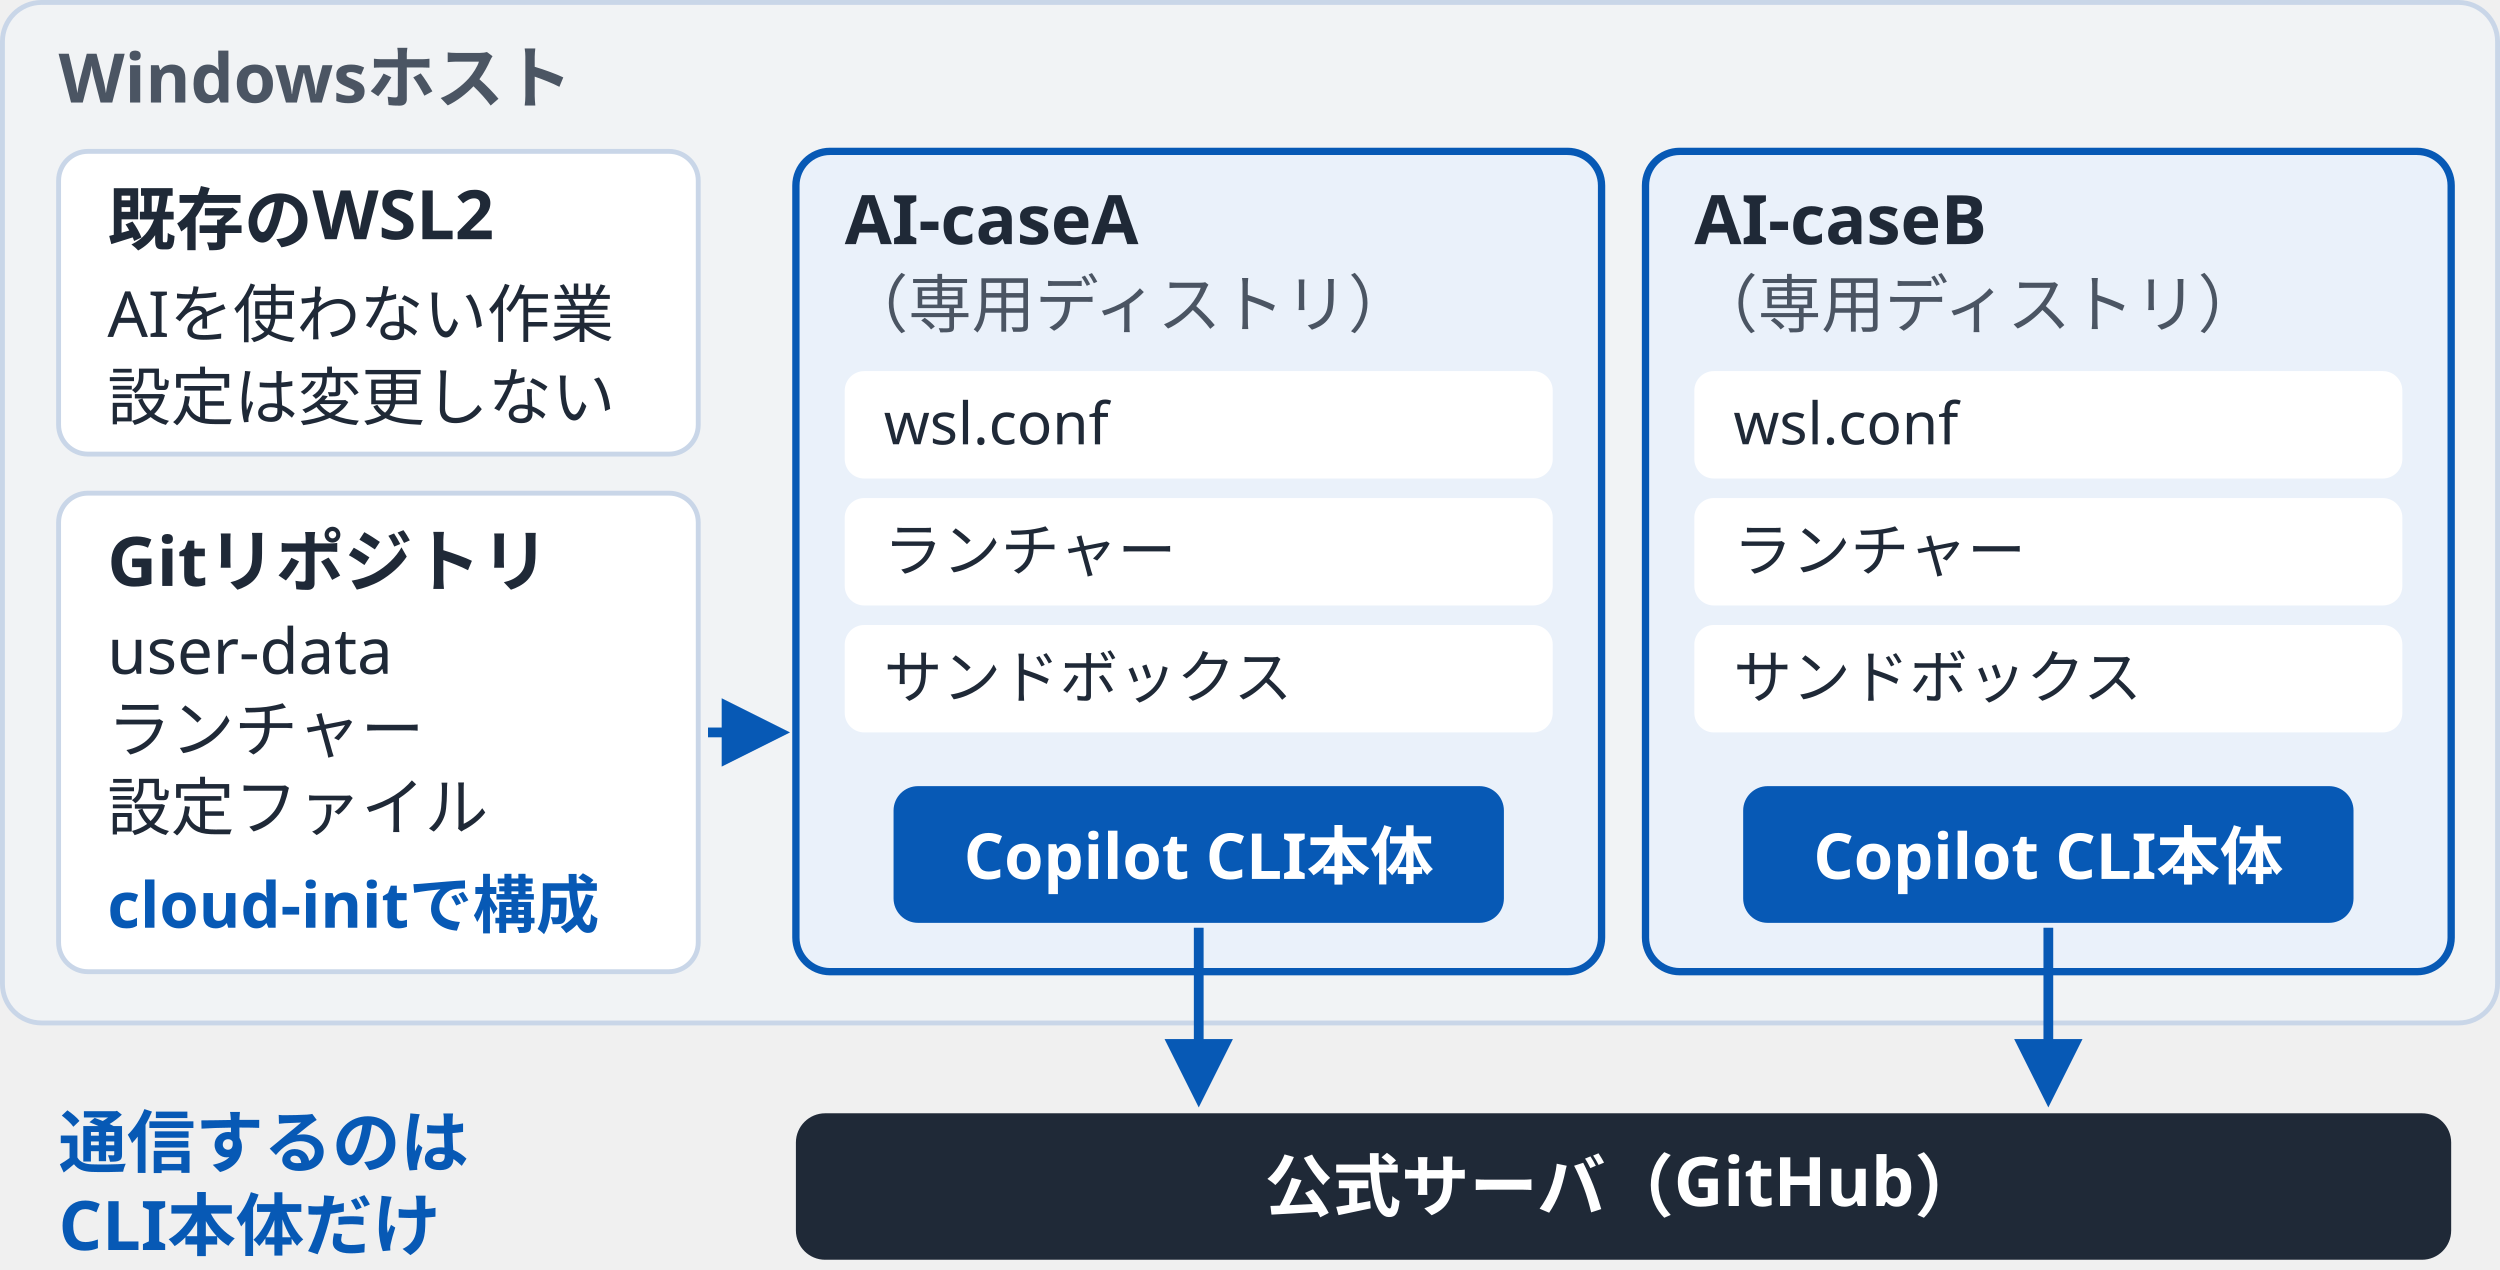
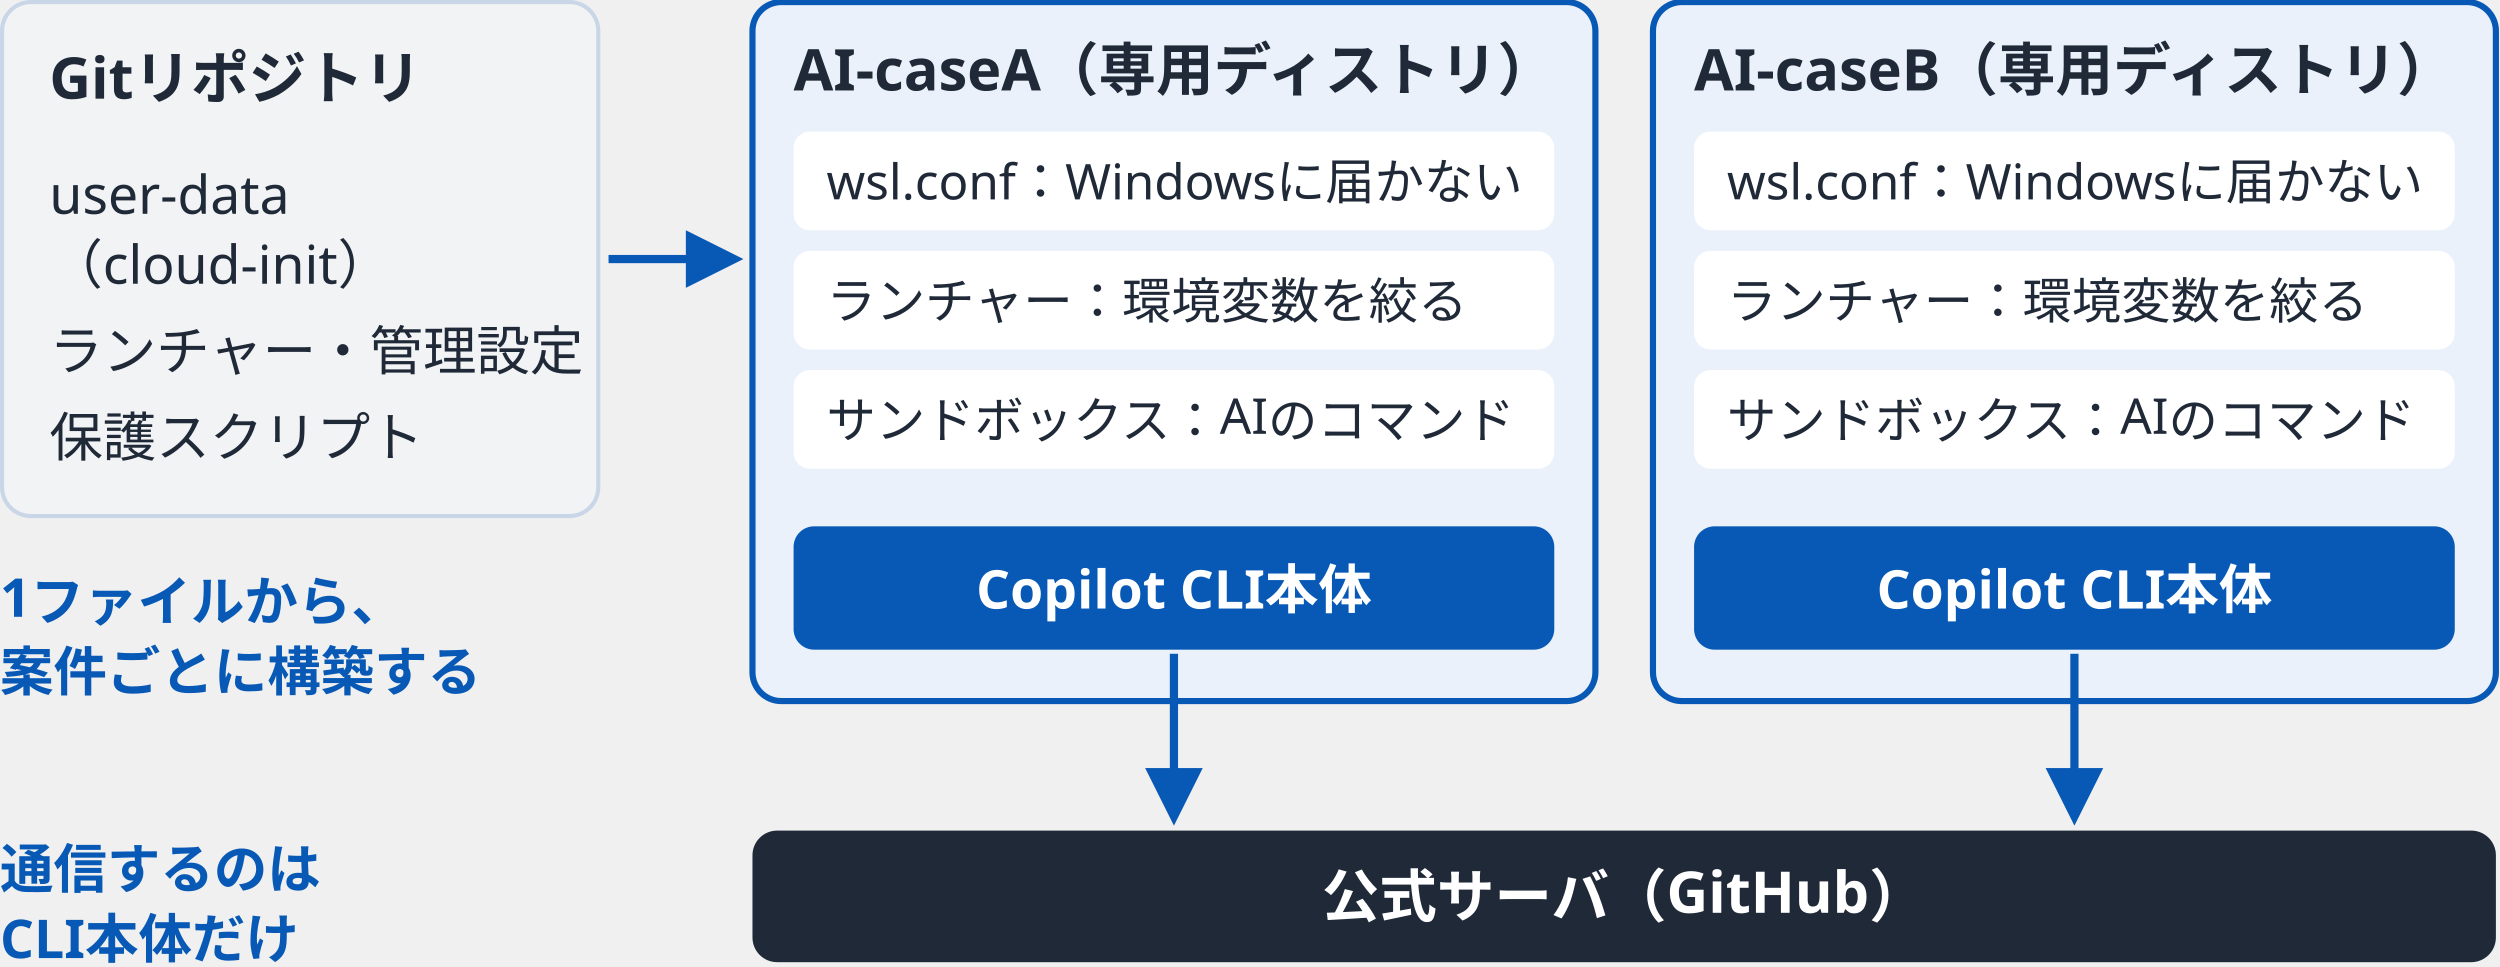
- <svg xmlns="http://www.w3.org/2000/svg" viewBox="0 0 1024 520" width="1024" height="520" role="img" aria-labelledby="title">
+ <svg xmlns="http://www.w3.org/2000/svg" viewBox="0 0 1216 470" width="1216" height="470" role="img" aria-labelledby="title">
  <defs>
    <marker id="arrow" viewBox="0 0 10 10" refX="8" refY="5" markerWidth="7" markerHeight="7" orient="auto">
      <path d="M0,0 L10,5 L0,10 z" fill="#0759b5" />
    </marker>
  </defs>
  <g font-family="Yu Gothic, Meiryo, Hiragino Kaku Gothic ProN, sans-serif" font-size="26" fill="#1f2937">
-     <rect x="1" y="1" width="1022" height="418" rx="16" fill="#f1f3f5" stroke="#c9d6e8" stroke-width="2" />
-     <text x="24" y="42" font-weight="700" fill="#4b5563" font-size="28">Windowsホスト</text>
-     <rect x="24" y="62" width="262" height="124" rx="12" fill="#ffffff" stroke="#c9d6e8" stroke-width="2" />
-     <text x="44" y="100" font-weight="700" font-size="28">既存のWSL2</text>
-     <text x="44" y="138">AIを使わない作業</text>
-     <text x="44" y="172">設定は変更しない</text>
-     <rect x="24" y="202" width="262" height="196" rx="12" fill="#ffffff" stroke="#c9d6e8" stroke-width="2" />
-     <text x="44" y="240" font-weight="700" font-size="28">Gitリポジトリ</text>
-     <text x="44" y="276">user-data</text>
-     <text x="44" y="308">ランチャー</text>
-     <text x="44" y="340">設定ファイル</text>
-     <text x="44" y="380" font-weight="700" fill="#0759b5">cloud-initで構成</text>
-     <line x1="290" y1="300" x2="318" y2="300" stroke="#0759b5" stroke-width="4" marker-end="url(#arrow)" />
-     <rect x="326" y="62" width="330" height="336" rx="14" fill="#eaf1fa" stroke="#0759b5" stroke-width="3" />
-     <text x="346" y="100" font-weight="700" font-size="28">AI-caseA</text>
-     <text x="346" y="134" fill="#4b5563">（専用ディストリ）</text>
+     <rect x="1" y="1" width="290" height="250" rx="14" fill="#f1f3f5" stroke="#c9d6e8" stroke-width="2" />
+     <text x="24" y="48" font-weight="700" font-size="28">Gitリポジトリ</text>
+     <text x="24" y="104">user-data</text>
+     <text x="24" y="138">（cloud-init）</text>
+     <text x="24" y="180">ランチャー・管理設定</text>
+     <text x="24" y="222">保護スクリプト</text>
+     <text x="0" y="300" font-weight="700" fill="#0759b5">1ファイルから、</text>
+     <text x="0" y="336" font-weight="700" fill="#0759b5">案件ごとに構築する</text>
+     <line x1="296" y1="126" x2="356" y2="126" stroke="#0759b5" stroke-width="4" marker-end="url(#arrow)" />
+     <rect x="366" y="1" width="410" height="340" rx="14" fill="#eaf1fa" stroke="#0759b5" stroke-width="3" />
+     <text x="386" y="44" font-weight="700" font-size="28">AI-caseA（専用ディストリ）</text>
    <g font-size="24">
-       <rect x="346" y="152" width="290" height="44" rx="8" fill="#ffffff" />
-       <text x="362" y="182">wsl.conf</text>
-       <rect x="346" y="204" width="290" height="44" rx="8" fill="#ffffff" />
-       <text x="362" y="234">ランチャー</text>
-       <rect x="346" y="256" width="290" height="44" rx="8" fill="#ffffff" />
-       <text x="362" y="286">サンドボックス</text>
+       <rect x="386" y="64" width="370" height="48" rx="8" fill="#ffffff" />
+       <text x="402" y="97">wsl.conf：Windowsに届かない</text>
+       <rect x="386" y="122" width="370" height="48" rx="8" fill="#ffffff" />
+       <text x="402" y="155">ランチャー：環境変数を絞る</text>
+       <rect x="386" y="180" width="370" height="48" rx="8" fill="#ffffff" />
+       <text x="402" y="213">サンドボックス：AIのコマンド</text>
    </g>
-     <rect x="366" y="322" width="250" height="56" rx="10" fill="#0759b5" />
-     <text x="491" y="360" text-anchor="middle" font-weight="700" fill="#ffffff">Copilot CLI本体</text>
-     <rect x="674" y="62" width="330" height="336" rx="14" fill="#eaf1fa" stroke="#0759b5" stroke-width="3" />
-     <text x="694" y="100" font-weight="700" font-size="28">AI-caseB</text>
-     <text x="694" y="134" fill="#4b5563">（専用ディストリ）</text>
+     <rect x="386" y="256" width="370" height="60" rx="10" fill="#0759b5" />
+     <text x="571" y="296" text-anchor="middle" font-weight="700" fill="#ffffff">Copilot CLI本体</text>
+     <rect x="804" y="1" width="410" height="340" rx="14" fill="#eaf1fa" stroke="#0759b5" stroke-width="3" />
+     <text x="824" y="44" font-weight="700" font-size="28">AI-caseB（専用ディストリ）</text>
    <g font-size="24">
-       <rect x="694" y="152" width="290" height="44" rx="8" fill="#ffffff" />
-       <text x="710" y="182">wsl.conf</text>
-       <rect x="694" y="204" width="290" height="44" rx="8" fill="#ffffff" />
-       <text x="710" y="234">ランチャー</text>
-       <rect x="694" y="256" width="290" height="44" rx="8" fill="#ffffff" />
-       <text x="710" y="286">サンドボックス</text>
+       <rect x="824" y="64" width="370" height="48" rx="8" fill="#ffffff" />
+       <text x="840" y="97">wsl.conf：Windowsに届かない</text>
+       <rect x="824" y="122" width="370" height="48" rx="8" fill="#ffffff" />
+       <text x="840" y="155">ランチャー：環境変数を絞る</text>
+       <rect x="824" y="180" width="370" height="48" rx="8" fill="#ffffff" />
+       <text x="840" y="213">サンドボックス：AIのコマンド</text>
    </g>
-     <rect x="714" y="322" width="250" height="56" rx="10" fill="#0759b5" />
-     <text x="839" y="360" text-anchor="middle" font-weight="700" fill="#ffffff">Copilot CLI本体</text>
+     <rect x="824" y="256" width="370" height="60" rx="10" fill="#0759b5" />
+     <text x="1009" y="296" text-anchor="middle" font-weight="700" fill="#ffffff">Copilot CLI本体</text>
    <g stroke="#0759b5" stroke-width="4" marker-end="url(#arrow)">
-       <line x1="491" y1="380" x2="491" y2="448" />
-       <line x1="839" y1="380" x2="839" y2="448" />
+       <line x1="571" y1="318" x2="571" y2="396" />
+       <line x1="1009" y1="318" x2="1009" y2="396" />
    </g>
-     <rect x="326" y="456" width="678" height="60" rx="12" fill="#1f2937" />
-     <text x="665" y="496" text-anchor="middle" font-weight="700" fill="#ffffff" font-size="28">公式サーバ（GitHub）</text>
-     <text x="24" y="478" font-weight="700" fill="#0759b5" font-size="28">通信するのは</text>
-     <text x="24" y="512" font-weight="700" fill="#0759b5" font-size="28">CLI本体だけ</text>
+     <rect x="366" y="404" width="848" height="64" rx="12" fill="#1f2937" />
+     <text x="790" y="446" text-anchor="middle" font-weight="700" fill="#ffffff" font-size="28">公式サーバ（GitHub）</text>
+     <text x="0" y="432" font-weight="700" fill="#0759b5">通信するのは</text>
+     <text x="0" y="466" font-weight="700" fill="#0759b5">CLI本体だけ</text>
  </g>
</svg>
